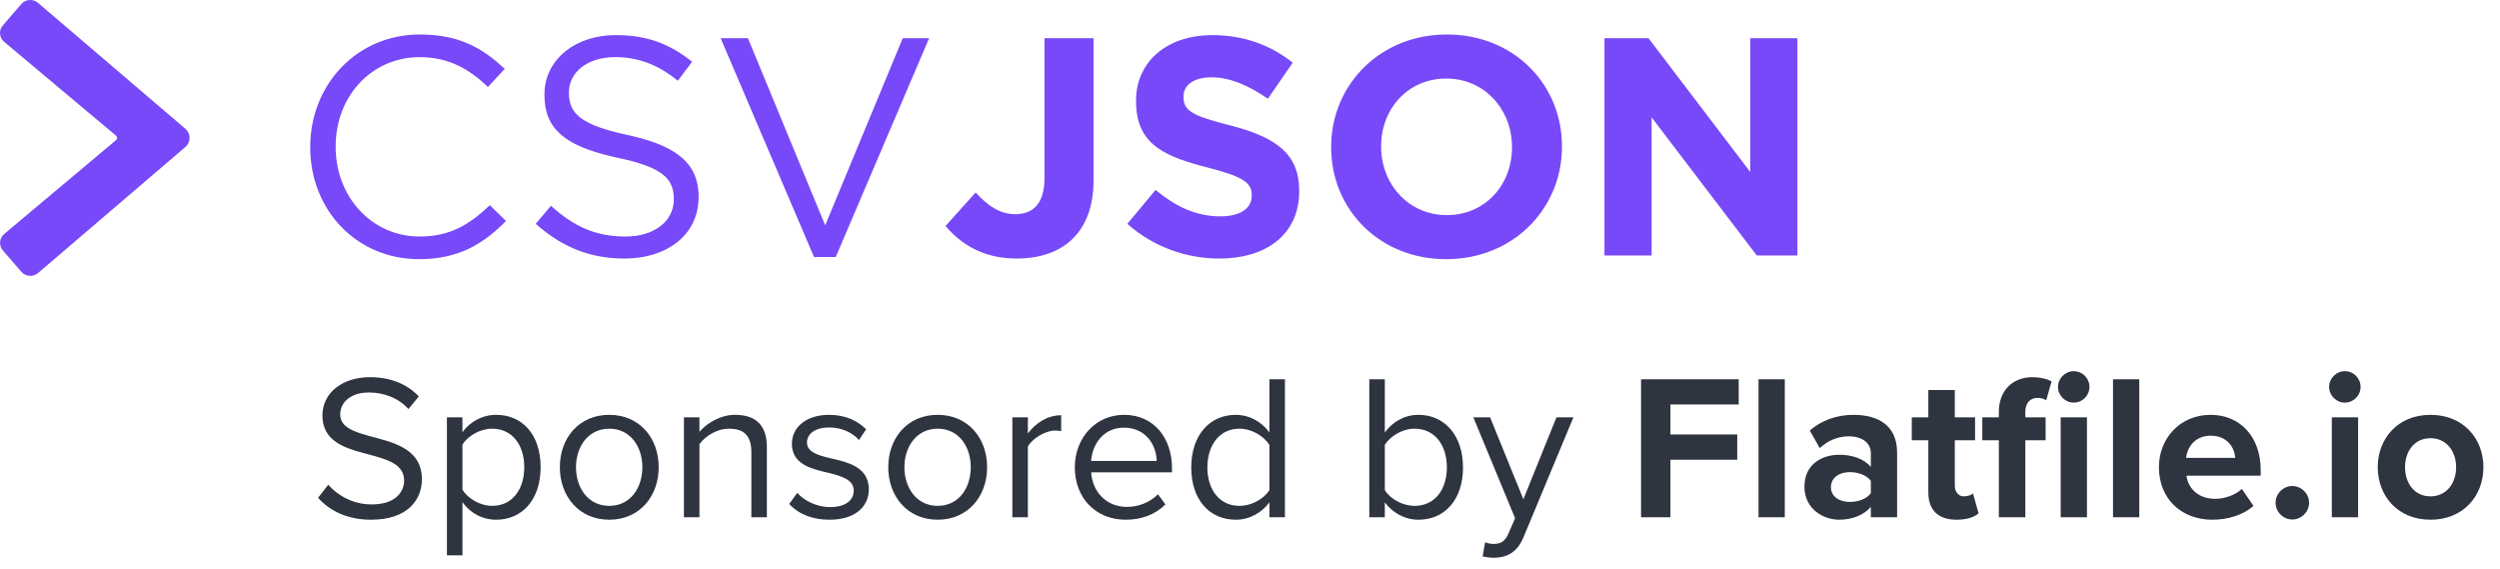
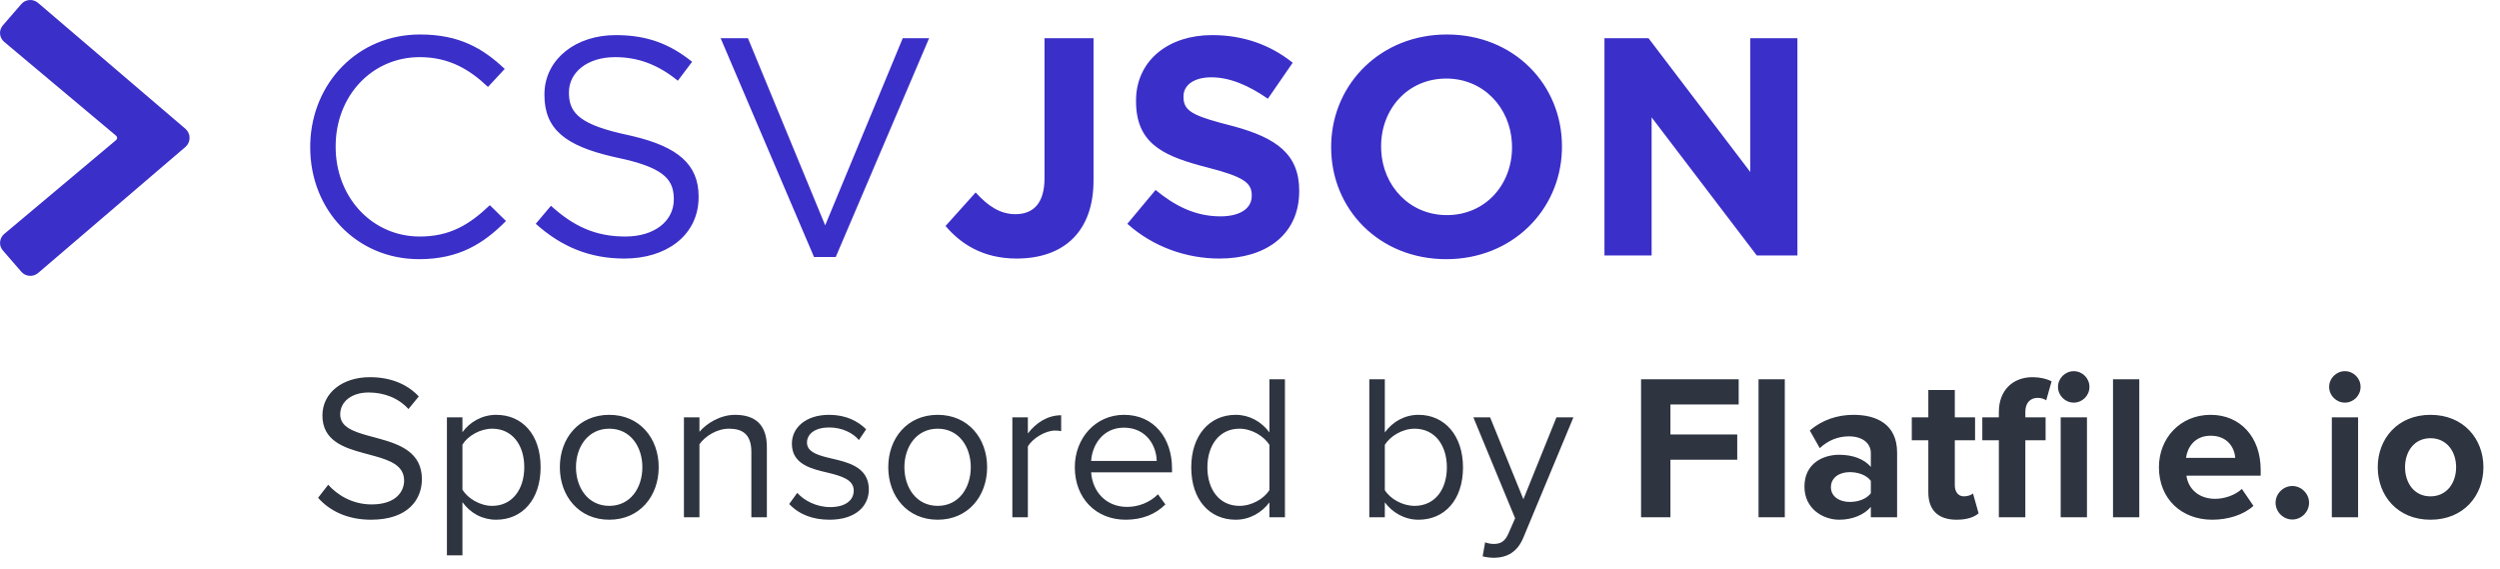
<svg xmlns="http://www.w3.org/2000/svg" width="145px" height="33px" viewBox="0 0 145 33" version="1.1">
  <g id="Final" stroke="none" stroke-width="1" fill="none" fill-rule="evenodd">
    <g id="CSVJSON,-Design-Proposal" transform="translate(-24, -16)" fill-rule="nonzero">
      <g id="Group-26">
        <g id="arrow-button-right-2">
          <g id="SPONSORLOGO" transform="translate(24, 16)">
-             <path d="M10.774,8.51 C10.919,8.376 11,8.191 11,7.997 C11,7.804 10.919,7.618 10.774,7.484 L2.207,0.166 C2.07,0.048 1.889,-0.012 1.706,0.002 C1.523,0.015 1.353,0.1 1.236,0.237 L0.166,1.47 C-0.082,1.757 -0.048,2.183 0.243,2.429 L6.736,7.872 C6.774,7.903 6.796,7.949 6.796,7.998 C6.796,8.046 6.774,8.093 6.736,8.124 L0.245,13.569 C0.104,13.687 0.018,13.855 0.005,14.036 C-0.012,14.215 0.047,14.393 0.168,14.53 L1.239,15.763 C1.356,15.9 1.526,15.985 1.709,15.998 C1.892,16.012 2.073,15.953 2.21,15.835 L10.774,8.51 Z" id="Path" fill="#7749F8" />
-             <path d="M24.318,15.032 C26.604,15.032 28.044,14.15 29.358,12.818 L28.422,11.9 C27.216,13.052 26.082,13.718 24.354,13.718 C21.655,13.718 19.587,11.551 19.48,8.745 L19.476,8.48 C19.476,5.582 21.564,3.314 24.354,3.314 C26.064,3.314 27.252,4.034 28.314,5.042 L29.286,3.998 C28.026,2.81 26.658,2 24.372,2 C20.745,2 18.116,4.825 18.004,8.284 L18,8.552 C18,12.17 20.682,15.032 24.318,15.032 Z M36.234,14.996 C38.658,14.996 40.423,13.678 40.531,11.632 L40.536,11.396 C40.536,9.534 39.325,8.513 36.708,7.895 L36.432,7.832 C33.749,7.257 33.056,6.615 33.014,5.497 L33.012,5.348 C33.012,4.214 34.056,3.314 35.694,3.314 C36.99,3.314 38.16,3.728 39.33,4.682 L40.158,3.584 C38.88,2.558 37.566,2.036 35.73,2.036 C33.411,2.036 31.7,3.404 31.595,5.29 L31.59,5.51 C31.59,7.513 32.837,8.454 35.544,9.084 L35.82,9.146 C38.378,9.685 39.052,10.326 39.094,11.425 L39.096,11.576 C39.096,12.818 37.98,13.718 36.288,13.718 C34.542,13.718 33.282,13.124 31.968,11.936 L31.086,12.98 C32.598,14.33 34.236,14.996 36.234,14.996 Z M47.232,14.906 L48.492,14.906 L53.91,2.216 L52.38,2.216 L47.88,13.07 L43.398,2.216 L41.814,2.216 L47.232,14.906 Z M58.986,14.996 C60.354,14.996 61.488,14.6 62.262,13.826 C63.018,13.07 63.45,11.954 63.45,10.46 L63.45,2.216 L60.606,2.216 L60.606,10.334 C60.606,11.792 59.958,12.422 58.914,12.422 C58.032,12.422 57.33,11.954 56.61,11.162 L54.864,13.106 C55.728,14.132 57.024,14.996 58.986,14.996 Z M70.758,14.996 C73.396,14.996 75.271,13.673 75.379,11.308 L75.384,11.054 C75.384,8.931 74.038,8.003 71.64,7.341 L70.721,7.098 C69.164,6.668 68.708,6.379 68.672,5.708 L68.67,5.582 C68.67,4.97 69.228,4.484 70.29,4.484 C71.352,4.484 72.45,4.952 73.566,5.726 L75.006,3.638 C73.728,2.612 72.162,2.036 70.326,2.036 C67.83,2.036 66.028,3.458 65.921,5.628 L65.916,5.87 C65.916,8.216 67.356,8.979 69.627,9.599 L70.092,9.722 C72.117,10.241 72.594,10.594 72.628,11.244 L72.63,11.36 C72.63,12.098 71.946,12.548 70.812,12.548 C69.372,12.548 68.184,11.954 67.05,11.018 L65.412,12.98 C66.924,14.33 68.85,14.996 70.758,14.996 Z M83.916,15.032 C87.721,15.032 90.509,12.222 90.626,8.744 L90.63,8.48 C90.63,4.898 87.84,2 83.952,2 C80.147,2 77.359,4.81 77.242,8.288 L77.238,8.552 C77.238,12.134 80.028,15.032 83.916,15.032 Z M83.952,12.476 C81.79,12.476 80.236,10.787 80.141,8.717 L80.136,8.48 C80.136,6.32 81.684,4.556 83.916,4.556 C86.078,4.556 87.632,6.245 87.727,8.315 L87.732,8.552 C87.732,10.712 86.184,12.476 83.952,12.476 Z M93.096,14.816 L93.096,2.216 L95.652,2.216 L101.556,9.974 L101.556,2.216 L104.292,2.216 L104.292,14.816 L101.934,14.816 L95.832,6.806 L95.832,14.816 L93.096,14.816 Z" id="CSVJSON" fill="#7749F8" />
+             <path d="M10.774,8.51 C10.919,8.376 11,8.191 11,7.997 C11,7.804 10.919,7.618 10.774,7.484 L2.207,0.166 C2.07,0.048 1.889,-0.012 1.706,0.002 C1.523,0.015 1.353,0.1 1.236,0.237 L0.166,1.47 C-0.082,1.757 -0.048,2.183 0.243,2.429 L6.736,7.872 C6.774,7.903 6.796,7.949 6.796,7.998 C6.796,8.046 6.774,8.093 6.736,8.124 L0.245,13.569 C0.104,13.687 0.018,13.855 0.005,14.036 C-0.012,14.215 0.047,14.393 0.168,14.53 L1.239,15.763 C1.356,15.9 1.526,15.985 1.709,15.998 C1.892,16.012 2.073,15.953 2.21,15.835 L10.774,8.51 Z" id="Path" fill="#3B2FC9" />
+             <path d="M24.318,15.032 C26.604,15.032 28.044,14.15 29.358,12.818 L28.422,11.9 C27.216,13.052 26.082,13.718 24.354,13.718 C21.655,13.718 19.587,11.551 19.48,8.745 L19.476,8.48 C19.476,5.582 21.564,3.314 24.354,3.314 C26.064,3.314 27.252,4.034 28.314,5.042 L29.286,3.998 C28.026,2.81 26.658,2 24.372,2 C20.745,2 18.116,4.825 18.004,8.284 L18,8.552 C18,12.17 20.682,15.032 24.318,15.032 Z M36.234,14.996 C38.658,14.996 40.423,13.678 40.531,11.632 L40.536,11.396 C40.536,9.534 39.325,8.513 36.708,7.895 L36.432,7.832 C33.749,7.257 33.056,6.615 33.014,5.497 L33.012,5.348 C33.012,4.214 34.056,3.314 35.694,3.314 C36.99,3.314 38.16,3.728 39.33,4.682 L40.158,3.584 C38.88,2.558 37.566,2.036 35.73,2.036 C33.411,2.036 31.7,3.404 31.595,5.29 L31.59,5.51 C31.59,7.513 32.837,8.454 35.544,9.084 L35.82,9.146 C38.378,9.685 39.052,10.326 39.094,11.425 L39.096,11.576 C39.096,12.818 37.98,13.718 36.288,13.718 C34.542,13.718 33.282,13.124 31.968,11.936 L31.086,12.98 C32.598,14.33 34.236,14.996 36.234,14.996 Z M47.232,14.906 L48.492,14.906 L53.91,2.216 L52.38,2.216 L47.88,13.07 L43.398,2.216 L41.814,2.216 L47.232,14.906 Z M58.986,14.996 C60.354,14.996 61.488,14.6 62.262,13.826 C63.018,13.07 63.45,11.954 63.45,10.46 L63.45,2.216 L60.606,2.216 L60.606,10.334 C60.606,11.792 59.958,12.422 58.914,12.422 C58.032,12.422 57.33,11.954 56.61,11.162 L54.864,13.106 C55.728,14.132 57.024,14.996 58.986,14.996 Z M70.758,14.996 C73.396,14.996 75.271,13.673 75.379,11.308 L75.384,11.054 C75.384,8.931 74.038,8.003 71.64,7.341 L70.721,7.098 C69.164,6.668 68.708,6.379 68.672,5.708 L68.67,5.582 C68.67,4.97 69.228,4.484 70.29,4.484 C71.352,4.484 72.45,4.952 73.566,5.726 L75.006,3.638 C73.728,2.612 72.162,2.036 70.326,2.036 C67.83,2.036 66.028,3.458 65.921,5.628 L65.916,5.87 C65.916,8.216 67.356,8.979 69.627,9.599 L70.092,9.722 C72.117,10.241 72.594,10.594 72.628,11.244 L72.63,11.36 C72.63,12.098 71.946,12.548 70.812,12.548 C69.372,12.548 68.184,11.954 67.05,11.018 L65.412,12.98 C66.924,14.33 68.85,14.996 70.758,14.996 Z M83.916,15.032 C87.721,15.032 90.509,12.222 90.626,8.744 L90.63,8.48 C90.63,4.898 87.84,2 83.952,2 C80.147,2 77.359,4.81 77.242,8.288 L77.238,8.552 C77.238,12.134 80.028,15.032 83.916,15.032 Z M83.952,12.476 C81.79,12.476 80.236,10.787 80.141,8.717 L80.136,8.48 C80.136,6.32 81.684,4.556 83.916,4.556 C86.078,4.556 87.632,6.245 87.727,8.315 L87.732,8.552 C87.732,10.712 86.184,12.476 83.952,12.476 Z M93.096,14.816 L93.096,2.216 L95.652,2.216 L101.556,9.974 L101.556,2.216 L104.292,2.216 L104.292,14.816 L101.934,14.816 L95.832,6.806 L95.832,14.816 L93.096,14.816 Z" id="CSVJSON" fill="#3B2FC9" />
            <path d="M18.456,28.872 C19.116,29.616 20.136,30.144 21.528,30.144 C23.688,30.144 24.48,28.956 24.48,27.792 C24.48,26.241 23.212,25.774 21.988,25.438 L21.349,25.265 C20.47,25.02 19.74,24.751 19.74,24.036 C19.74,23.28 20.424,22.764 21.384,22.764 C22.26,22.764 23.1,23.064 23.7,23.724 L24.3,22.992 C23.628,22.284 22.68,21.876 21.456,21.876 C19.884,21.876 18.708,22.776 18.708,24.096 C18.708,25.547 19.925,25.965 21.122,26.285 L21.75,26.455 C22.67,26.715 23.448,27.017 23.448,27.876 C23.448,28.488 22.992,29.256 21.564,29.256 C20.436,29.256 19.572,28.704 19.044,28.116 L18.456,28.872 Z M26.832,32.208 L26.832,29.124 C27.3,29.772 27.996,30.144 28.788,30.144 C30.312,30.144 31.368,28.968 31.368,27.096 C31.368,25.212 30.312,24.06 28.788,24.06 C27.972,24.06 27.252,24.48 26.832,25.068 L26.832,24.204 L25.932,24.204 L25.932,32.208 L26.832,32.208 Z M30.42,27.096 C30.42,28.38 29.724,29.34 28.56,29.34 C27.852,29.34 27.144,28.908 26.832,28.404 L26.832,25.788 C27.144,25.284 27.852,24.864 28.56,24.864 C29.724,24.864 30.42,25.812 30.42,27.096 Z M35.352,30.144 C37.116,30.144 38.22,28.776 38.22,27.096 C38.22,25.416 37.116,24.06 35.352,24.06 C33.588,24.06 32.484,25.416 32.484,27.096 C32.484,28.776 33.588,30.144 35.352,30.144 Z M35.352,29.34 C34.116,29.34 33.42,28.284 33.42,27.096 C33.42,25.92 34.116,24.864 35.352,24.864 C36.588,24.864 37.272,25.92 37.272,27.096 C37.272,28.284 36.588,29.34 35.352,29.34 Z M43.596,30 L44.496,30 L44.496,25.932 C44.496,24.672 43.86,24.06 42.648,24.06 C41.784,24.06 40.992,24.564 40.584,25.044 L40.584,24.204 L39.684,24.204 L39.684,30 L40.584,30 L40.584,25.764 C40.92,25.296 41.592,24.864 42.3,24.864 C43.08,24.864 43.596,25.188 43.596,26.208 L43.596,30 Z M45.792,29.232 C46.38,29.856 47.184,30.144 48.132,30.144 C49.632,30.144 50.412,29.364 50.412,28.392 C50.412,27.275 49.532,26.912 48.639,26.686 L47.944,26.519 C47.32,26.357 46.824,26.157 46.824,25.668 C46.824,25.152 47.316,24.792 48.108,24.792 C48.852,24.792 49.488,25.104 49.836,25.524 L50.256,24.9 C49.788,24.432 49.092,24.06 48.108,24.06 C46.728,24.06 45.948,24.828 45.948,25.728 C45.948,26.764 46.78,27.103 47.641,27.322 L48.048,27.42 C48.828,27.612 49.536,27.816 49.536,28.452 C49.536,29.016 49.056,29.412 48.168,29.412 C47.376,29.412 46.644,29.028 46.26,28.584 L45.792,29.232 Z M54.408,30.144 C56.172,30.144 57.276,28.776 57.276,27.096 C57.276,25.416 56.172,24.06 54.408,24.06 C52.644,24.06 51.54,25.416 51.54,27.096 C51.54,28.776 52.644,30.144 54.408,30.144 Z M54.408,29.34 C53.172,29.34 52.476,28.284 52.476,27.096 C52.476,25.92 53.172,24.864 54.408,24.864 C55.644,24.864 56.328,25.92 56.328,27.096 C56.328,28.284 55.644,29.34 54.408,29.34 Z M58.74,30 L59.64,30 L59.64,25.896 C59.904,25.428 60.66,24.972 61.212,24.972 C61.356,24.972 61.464,24.984 61.572,25.008 L61.572,24.084 C60.78,24.084 60.108,24.528 59.64,25.14 L59.64,24.204 L58.74,24.204 L58.74,30 Z M62.364,27.096 C62.364,28.908 63.6,30.144 65.316,30.144 C66.264,30.144 67.044,29.832 67.62,29.256 L67.188,28.668 C66.732,29.136 66.06,29.4 65.4,29.4 C64.152,29.4 63.384,28.488 63.312,27.396 L68.004,27.396 L68.004,27.168 C68.004,25.428 66.972,24.06 65.22,24.06 C63.564,24.06 62.364,25.416 62.364,27.096 Z M65.208,24.804 C66.528,24.804 67.104,25.872 67.116,26.736 L63.312,26.736 C63.36,25.848 63.972,24.804 65.208,24.804 Z M73.656,30 L74.556,30 L74.556,21.996 L73.656,21.996 L73.656,25.08 C73.188,24.444 72.48,24.06 71.7,24.06 C70.176,24.06 69.12,25.26 69.12,27.108 C69.12,28.992 70.188,30.144 71.7,30.144 C72.516,30.144 73.224,29.724 73.656,29.136 L73.656,30 Z M73.656,28.428 C73.332,28.932 72.636,29.34 71.916,29.34 C70.752,29.34 70.056,28.392 70.056,27.108 C70.056,25.824 70.752,24.864 71.916,24.864 C72.636,24.864 73.332,25.296 73.656,25.8 L73.656,28.428 Z M79.452,30 L80.352,30 L80.352,29.136 C80.784,29.724 81.492,30.144 82.308,30.144 C83.82,30.144 84.888,28.992 84.888,27.108 C84.888,25.26 83.82,24.06 82.308,24.06 C81.516,24.06 80.82,24.444 80.352,25.08 L80.352,21.996 L79.452,21.996 L79.452,30 Z M80.352,28.428 L80.352,25.8 C80.664,25.296 81.372,24.864 82.08,24.864 C83.256,24.864 83.952,25.824 83.952,27.108 C83.952,28.392 83.256,29.34 82.08,29.34 C81.372,29.34 80.664,28.932 80.352,28.428 Z M86.172,31.452 L86.028,32.268 C86.196,32.316 86.496,32.352 86.688,32.352 C87.456,32.34 88.044,32.016 88.392,31.176 L91.296,24.204 L90.312,24.204 L88.392,28.956 L86.46,24.204 L85.488,24.204 L87.912,30.06 L87.528,30.936 C87.324,31.416 87.06,31.548 86.664,31.548 C86.52,31.548 86.304,31.512 86.172,31.452 Z M95.22,30 L96.924,30 L96.924,26.664 L100.8,26.664 L100.8,25.2 L96.924,25.2 L96.924,23.46 L100.884,23.46 L100.884,21.996 L95.22,21.996 L95.22,30 Z M102.036,30 L103.56,30 L103.56,21.996 L102.036,21.996 L102.036,30 Z M108.552,30 L110.076,30 L110.076,26.256 C110.076,24.588 108.864,24.06 107.544,24.06 C106.632,24.06 105.72,24.348 105.012,24.972 L105.588,25.992 C106.08,25.536 106.656,25.308 107.28,25.308 C108.048,25.308 108.552,25.692 108.552,26.28 L108.552,27.084 C108.168,26.616 107.484,26.376 106.716,26.376 C105.792,26.376 104.7,26.868 104.7,28.224 C104.7,29.52 105.792,30.144 106.716,30.144 C107.472,30.144 108.156,29.868 108.552,29.4 L108.552,30 Z M108.552,28.608 C108.3,28.944 107.82,29.112 107.328,29.112 C106.728,29.112 106.236,28.8 106.236,28.26 C106.236,27.696 106.728,27.384 107.328,27.384 C107.82,27.384 108.3,27.552 108.552,27.888 L108.552,28.608 Z M113.532,30.144 C114.168,30.144 114.576,29.976 114.804,29.772 L114.48,28.62 C114.396,28.704 114.18,28.788 113.952,28.788 C113.616,28.788 113.424,28.512 113.424,28.152 L113.424,25.536 L114.6,25.536 L114.6,24.204 L113.424,24.204 L113.424,22.62 L111.888,22.62 L111.888,24.204 L110.928,24.204 L110.928,25.536 L111.888,25.536 L111.888,28.56 C111.888,29.592 112.464,30.144 113.532,30.144 Z M120.324,23.352 C120.828,23.352 121.236,22.944 121.236,22.44 C121.236,21.936 120.828,21.528 120.324,21.528 C119.832,21.528 119.412,21.936 119.412,22.44 C119.412,22.944 119.832,23.352 120.324,23.352 Z M115.98,30 L117.516,30 L117.516,25.536 L118.692,25.536 L118.692,24.204 L117.516,24.204 L117.516,23.892 C117.516,23.364 117.804,23.076 118.236,23.076 C118.44,23.076 118.608,23.136 118.728,23.22 L119.04,22.116 C118.764,21.972 118.368,21.876 117.936,21.876 C116.796,21.876 115.98,22.632 115.98,23.892 L115.98,24.204 L115.02,24.204 L115.02,25.536 L115.98,25.536 L115.98,30 Z M119.568,30 L121.092,30 L121.092,24.204 L119.568,24.204 L119.568,30 Z M122.604,30 L124.128,30 L124.128,21.996 L122.604,21.996 L122.604,30 Z M125.268,27.096 C125.268,28.956 126.6,30.144 128.364,30.144 C129.264,30.144 130.176,29.868 130.752,29.34 L130.08,28.356 C129.708,28.716 129.072,28.932 128.532,28.932 C127.548,28.932 126.96,28.32 126.864,27.588 L131.172,27.588 L131.172,27.252 C131.172,25.356 129.996,24.06 128.268,24.06 C126.504,24.06 125.268,25.416 125.268,27.096 Z M128.268,25.272 C129.276,25.272 129.66,26.004 129.696,26.556 L126.84,26.556 C126.912,25.98 127.32,25.272 128.268,25.272 Z M132.036,29.16 C132.036,29.688 132.48,30.132 133.008,30.132 C133.536,30.132 133.98,29.688 133.98,29.16 C133.98,28.632 133.536,28.188 133.008,28.188 C132.48,28.188 132.036,28.632 132.036,29.16 Z M136.056,23.352 C136.56,23.352 136.968,22.944 136.968,22.44 C136.968,21.936 136.56,21.528 136.056,21.528 C135.564,21.528 135.144,21.936 135.144,22.44 C135.144,22.944 135.564,23.352 136.056,23.352 Z M135.3,30 L136.824,30 L136.824,24.204 L135.3,24.204 L135.3,30 Z M141.024,30.144 C142.944,30.144 144.096,28.752 144.096,27.096 C144.096,25.452 142.944,24.06 141.024,24.06 C139.116,24.06 137.964,25.452 137.964,27.096 C137.964,28.752 139.116,30.144 141.024,30.144 Z M141.024,28.788 C140.076,28.788 139.548,28.008 139.548,27.096 C139.548,26.196 140.076,25.416 141.024,25.416 C141.972,25.416 142.512,26.196 142.512,27.096 C142.512,28.008 141.972,28.788 141.024,28.788 Z" id="SponsoredbyFlatfle.io" fill="#2E3440" />
          </g>
        </g>
      </g>
    </g>
  </g>
</svg>
